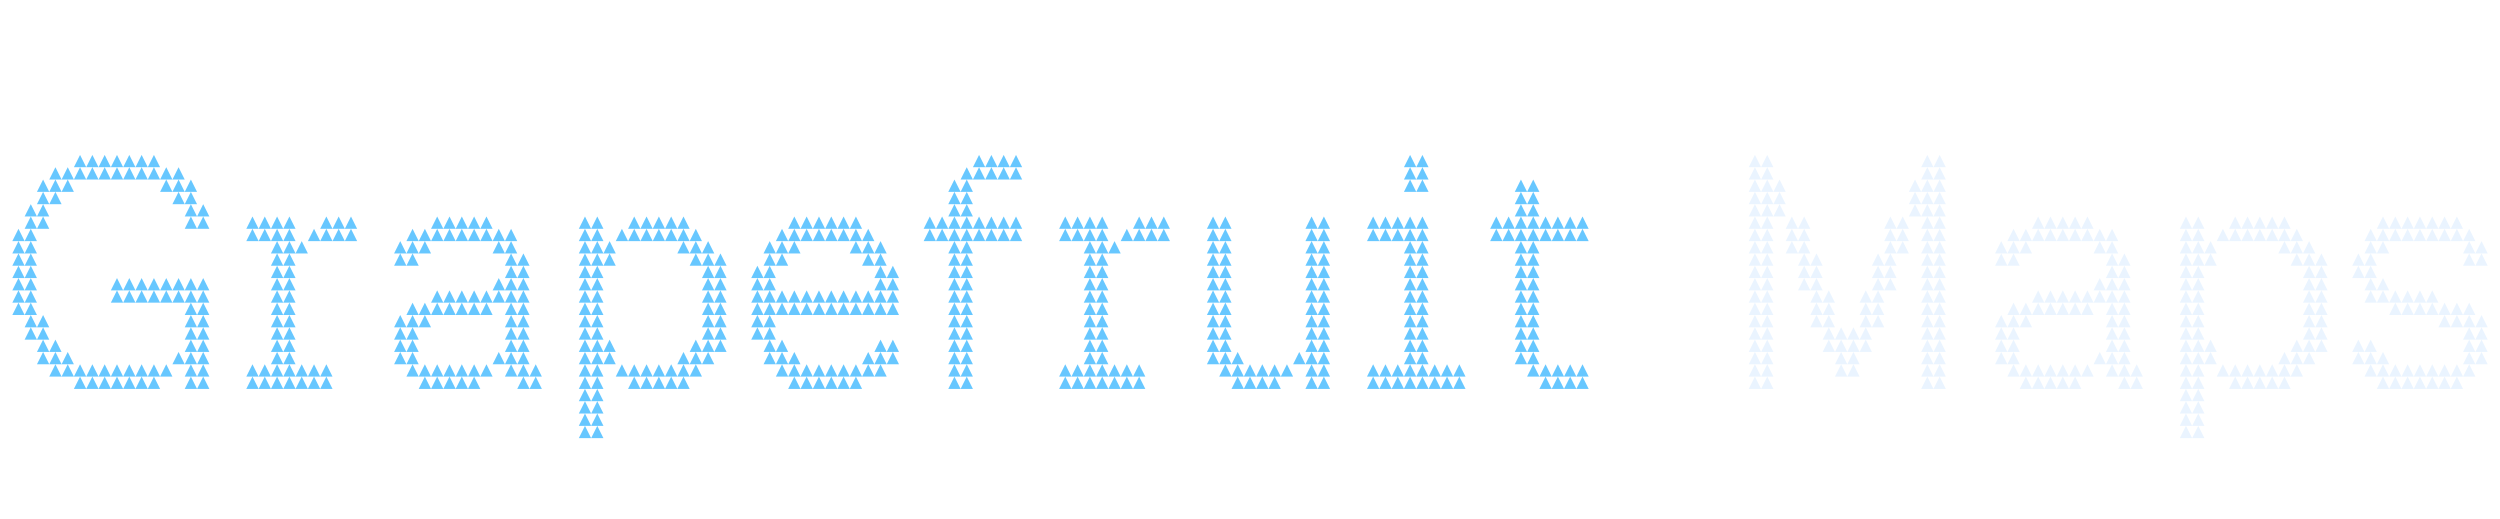
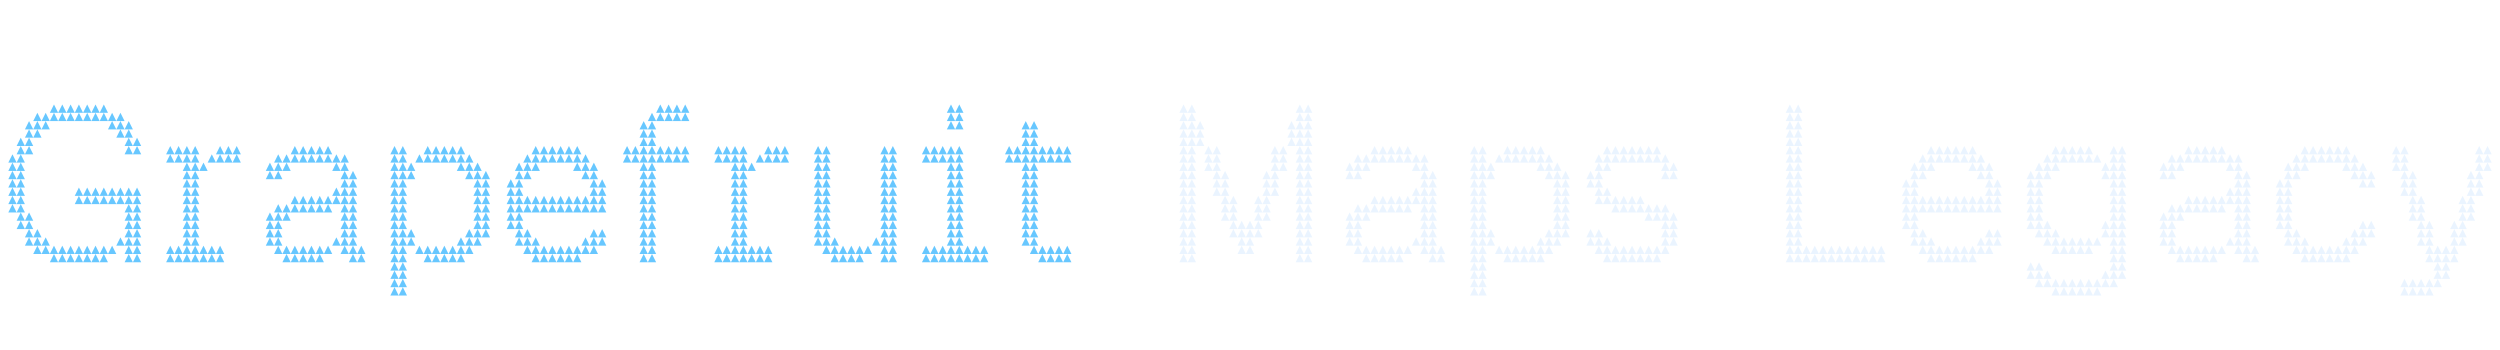
- <svg xmlns="http://www.w3.org/2000/svg" width="308.560" height="64" viewBox="0 0 308.560 64">
+ <svg xmlns="http://www.w3.org/2000/svg" width="457.520" height="64" viewBox="0 0 457.520 64">
  <path fill="#67C7FF" transform="translate(0.000 48) scale(0.04 -0.04)" d="M475 722 494 684H456ZM285 722 304 684H266ZM361 722 380 684H342ZM247 722 266 684H228ZM399 722 418 684H380ZM323 722 342 684H304ZM437 722 456 684H418ZM171 684 190 646H152ZM437 684 456 646H418ZM551 684 570 646H532ZM323 684 342 646H304ZM209 684 228 646H190ZM475 684 494 646H456ZM285 684 304 646H266ZM399 684 418 646H380ZM361 684 380 646H342ZM513 684 532 646H494ZM247 684 266 646H228ZM171 646 190 608H152ZM589 646 608 608H570ZM209 646 228 608H190ZM513 646 532 608H494ZM551 646 570 608H532ZM133 646 152 608H114ZM589 608 608 570H570ZM171 608 190 570H152ZM551 608 570 570H532ZM133 608 152 570H114ZM95 570 114 532H76ZM589 570 608 532H570ZM133 570 152 532H114ZM627 570 646 532H608ZM133 532 152 494H114ZM589 532 608 494H570ZM95 532 114 494H76ZM627 532 646 494H608ZM95 494 114 456H76ZM57 494 76 456H38ZM57 456 76 418H38ZM95 456 114 418H76ZM57 418 76 380H38ZM95 418 114 380H76ZM57 380 76 342H38ZM95 380 114 342H76ZM589 342 608 304H570ZM627 342 646 304H608ZM551 342 570 304H532ZM513 342 532 304H494ZM475 342 494 304H456ZM437 342 456 304H418ZM95 342 114 304H76ZM399 342 418 304H380ZM361 342 380 304H342ZM57 342 76 304H38ZM551 304 570 266H532ZM57 304 76 266H38ZM513 304 532 266H494ZM475 304 494 266H456ZM437 304 456 266H418ZM589 304 608 266H570ZM627 304 646 266H608ZM95 304 114 266H76ZM361 304 380 266H342ZM399 304 418 266H380ZM589 266 608 228H570ZM57 266 76 228H38ZM95 266 114 228H76ZM627 266 646 228H608ZM95 228 114 190H76ZM133 228 152 190H114ZM589 228 608 190H570ZM627 228 646 190H608ZM95 190 114 152H76ZM133 190 152 152H114ZM627 190 646 152H608ZM589 190 608 152H570ZM589 152 608 114H570ZM133 152 152 114H114ZM171 152 190 114H152ZM627 152 646 114H608ZM589 114 608 76H570ZM551 114 570 76H532ZM627 114 646 76H608ZM171 114 190 76H152ZM209 114 228 76H190ZM133 114 152 76H114ZM627 76 646 38H608ZM171 76 190 38H152ZM209 76 228 38H190ZM247 76 266 38H228ZM513 76 532 38H494ZM589 76 608 38H570ZM285 76 304 38H266ZM437 76 456 38H418ZM475 76 494 38H456ZM323 76 342 38H304ZM361 76 380 38H342ZM399 76 418 38H380ZM399 38 418 0H380ZM627 38 646 0H608ZM589 38 608 0H570ZM437 38 456 0H418ZM323 38 342 0H304ZM361 38 380 0H342ZM285 38 304 0H266ZM247 38 266 0H228ZM475 38 494 0H456Z" />
  <path fill="#67C7FF" transform="translate(27.360 48) scale(0.04 -0.04)" d="M133 532 152 494H114ZM399 532 418 494H380ZM95 532 114 494H76ZM323 532 342 494H304ZM209 532 228 494H190ZM171 532 190 494H152ZM361 532 380 494H342ZM171 494 190 456H152ZM323 494 342 456H304ZM95 494 114 456H76ZM285 494 304 456H266ZM133 494 152 456H114ZM209 494 228 456H190ZM399 494 418 456H380ZM361 494 380 456H342ZM209 456 228 418H190ZM171 456 190 418H152ZM247 456 266 418H228ZM171 418 190 380H152ZM209 418 228 380H190ZM171 380 190 342H152ZM209 380 228 342H190ZM171 342 190 304H152ZM209 342 228 304H190ZM171 304 190 266H152ZM209 304 228 266H190ZM171 266 190 228H152ZM209 266 228 228H190ZM209 228 228 190H190ZM171 228 190 190H152ZM171 190 190 152H152ZM209 190 228 152H190ZM209 152 228 114H190ZM171 152 190 114H152ZM209 114 228 76H190ZM171 114 190 76H152ZM285 76 304 38H266ZM247 76 266 38H228ZM95 76 114 38H76ZM133 76 152 38H114ZM171 76 190 38H152ZM209 76 228 38H190ZM323 76 342 38H304ZM285 38 304 0H266ZM247 38 266 0H228ZM95 38 114 0H76ZM133 38 152 0H114ZM209 38 228 0H190ZM171 38 190 0H152ZM323 38 342 0H304Z" />
  <path fill="#67C7FF" transform="translate(45.600 48) scale(0.04 -0.04)" d="M247 532 266 494H228ZM361 532 380 494H342ZM209 532 228 494H190ZM323 532 342 494H304ZM285 532 304 494H266ZM285 494 304 456H266ZM133 494 152 456H114ZM247 494 266 456H228ZM361 494 380 456H342ZM171 494 190 456H152ZM209 494 228 456H190ZM437 494 456 456H418ZM399 494 418 456H380ZM323 494 342 456H304ZM95 456 114 418H76ZM171 456 190 418H152ZM133 456 152 418H114ZM437 456 456 418H418ZM399 456 418 418H380ZM133 418 152 380H114ZM95 418 114 380H76ZM475 418 494 380H456ZM437 418 456 380H418ZM437 380 456 342H418ZM475 380 494 342H456ZM399 342 418 304H380ZM475 342 494 304H456ZM437 342 456 304H418ZM209 304 228 266H190ZM437 304 456 266H418ZM475 304 494 266H456ZM399 304 418 266H380ZM361 304 380 266H342ZM323 304 342 266H304ZM285 304 304 266H266ZM247 304 266 266H228ZM475 266 494 228H456ZM171 266 190 228H152ZM209 266 228 228H190ZM437 266 456 228H418ZM133 266 152 228H114ZM323 266 342 228H304ZM285 266 304 228H266ZM361 266 380 228H342ZM247 266 266 228H228ZM171 228 190 190H152ZM95 228 114 190H76ZM133 228 152 190H114ZM437 228 456 190H418ZM475 228 494 190H456ZM95 190 114 152H76ZM475 190 494 152H456ZM437 190 456 152H418ZM133 190 152 152H114ZM437 152 456 114H418ZM475 152 494 114H456ZM133 152 152 114H114ZM95 152 114 114H76ZM437 114 456 76H418ZM475 114 494 76H456ZM95 114 114 76H76ZM133 114 152 76H114ZM399 114 418 76H380ZM475 76 494 38H456ZM513 76 532 38H494ZM323 76 342 38H304ZM437 76 456 38H418ZM361 76 380 38H342ZM133 76 152 38H114ZM171 76 190 38H152ZM285 76 304 38H266ZM209 76 228 38H190ZM247 76 266 38H228ZM513 38 532 0H494ZM475 38 494 0H456ZM323 38 342 0H304ZM171 38 190 0H152ZM209 38 228 0H190ZM247 38 266 0H228ZM285 38 304 0H266Z" />
  <path fill="#67C7FF" transform="translate(68.400 48) scale(0.04 -0.04)" d="M133 532 152 494H114ZM247 532 266 494H228ZM285 532 304 494H266ZM323 532 342 494H304ZM361 532 380 494H342ZM399 532 418 494H380ZM95 532 114 494H76ZM247 494 266 456H228ZM323 494 342 456H304ZM209 494 228 456H190ZM361 494 380 456H342ZM437 494 456 456H418ZM399 494 418 456H380ZM285 494 304 456H266ZM95 494 114 456H76ZM133 494 152 456H114ZM95 456 114 418H76ZM171 456 190 418H152ZM399 456 418 418H380ZM437 456 456 418H418ZM475 456 494 418H456ZM133 456 152 418H114ZM513 418 532 380H494ZM95 418 114 380H76ZM133 418 152 380H114ZM171 418 190 380H152ZM437 418 456 380H418ZM475 418 494 380H456ZM133 380 152 342H114ZM475 380 494 342H456ZM513 380 532 342H494ZM95 380 114 342H76ZM133 342 152 304H114ZM95 342 114 304H76ZM513 342 532 304H494ZM475 342 494 304H456ZM133 304 152 266H114ZM95 304 114 266H76ZM513 304 532 266H494ZM475 304 494 266H456ZM475 266 494 228H456ZM133 266 152 228H114ZM95 266 114 228H76ZM513 266 532 228H494ZM513 228 532 190H494ZM475 228 494 190H456ZM95 228 114 190H76ZM133 228 152 190H114ZM475 190 494 152H456ZM513 190 532 152H494ZM95 190 114 152H76ZM133 190 152 152H114ZM475 152 494 114H456ZM513 152 532 114H494ZM171 152 190 114H152ZM133 152 152 114H114ZM437 152 456 114H418ZM95 152 114 114H76ZM171 114 190 76H152ZM95 114 114 76H76ZM399 114 418 76H380ZM133 114 152 76H114ZM437 114 456 76H418ZM475 114 494 76H456ZM437 76 456 38H418ZM133 76 152 38H114ZM95 76 114 38H76ZM399 76 418 38H380ZM361 76 380 38H342ZM323 76 342 38H304ZM285 76 304 38H266ZM247 76 266 38H228ZM209 76 228 38H190ZM95 38 114 0H76ZM133 38 152 0H114ZM361 38 380 0H342ZM399 38 418 0H380ZM323 38 342 0H304ZM285 38 304 0H266ZM247 38 266 0H228ZM133 0 152 -38H114ZM95 0 114 -38H76ZM95 -38 114 -76H76ZM133 -38 152 -76H114ZM133 -76 152 -114H114ZM95 -76 114 -114H76ZM95 -114 114 -152H76ZM133 -114 152 -152H114Z" />
  <path fill="#67C7FF" transform="translate(91.200 48) scale(0.04 -0.04)" d="M323 532 342 494H304ZM361 532 380 494H342ZM285 532 304 494H266ZM247 532 266 494H228ZM209 532 228 494H190ZM171 532 190 494H152ZM323 494 342 456H304ZM133 494 152 456H114ZM171 494 190 456H152ZM361 494 380 456H342ZM399 494 418 456H380ZM285 494 304 456H266ZM209 494 228 456H190ZM247 494 266 456H228ZM171 456 190 418H152ZM133 456 152 418H114ZM95 456 114 418H76ZM399 456 418 418H380ZM361 456 380 418H342ZM437 456 456 418H418ZM437 418 456 380H418ZM95 418 114 380H76ZM133 418 152 380H114ZM399 418 418 380H380ZM437 380 456 342H418ZM95 380 114 342H76ZM57 380 76 342H38ZM475 380 494 342H456ZM57 342 76 304H38ZM95 342 114 304H76ZM437 342 456 304H418ZM475 342 494 304H456ZM57 304 76 266H38ZM399 304 418 266H380ZM361 304 380 266H342ZM323 304 342 266H304ZM285 304 304 266H266ZM247 304 266 266H228ZM209 304 228 266H190ZM95 304 114 266H76ZM171 304 190 266H152ZM133 304 152 266H114ZM475 304 494 266H456ZM437 304 456 266H418ZM171 266 190 228H152ZM247 266 266 228H228ZM209 266 228 228H190ZM285 266 304 228H266ZM323 266 342 228H304ZM437 266 456 228H418ZM475 266 494 228H456ZM361 266 380 228H342ZM399 266 418 228H380ZM95 266 114 228H76ZM57 266 76 228H38ZM133 266 152 228H114ZM95 228 114 190H76ZM57 228 76 190H38ZM95 190 114 152H76ZM57 190 76 152H38ZM133 152 152 114H114ZM95 152 114 114H76ZM475 152 494 114H456ZM437 152 456 114H418ZM171 114 190 76H152ZM95 114 114 76H76ZM133 114 152 76H114ZM399 114 418 76H380ZM475 114 494 76H456ZM437 114 456 76H418ZM285 76 304 38H266ZM247 76 266 38H228ZM209 76 228 38H190ZM133 76 152 38H114ZM399 76 418 38H380ZM323 76 342 38H304ZM437 76 456 38H418ZM361 76 380 38H342ZM171 76 190 38H152ZM285 38 304 0H266ZM247 38 266 0H228ZM209 38 228 0H190ZM323 38 342 0H304ZM361 38 380 0H342ZM171 38 190 0H152Z" />
  <path fill="#67C7FF" transform="translate(112.480 48) scale(0.04 -0.04)" d="M323 722 342 684H304ZM285 722 304 684H266ZM247 722 266 684H228ZM209 722 228 684H190ZM209 684 228 646H190ZM247 684 266 646H228ZM285 684 304 646H266ZM323 684 342 646H304ZM171 684 190 646H152ZM171 646 190 608H152ZM133 646 152 608H114ZM171 608 190 570H152ZM133 608 152 570H114ZM171 570 190 532H152ZM133 570 152 532H114ZM133 532 152 494H114ZM323 532 342 494H304ZM57 532 76 494H38ZM285 532 304 494H266ZM247 532 266 494H228ZM209 532 228 494H190ZM95 532 114 494H76ZM171 532 190 494H152ZM323 494 342 456H304ZM95 494 114 456H76ZM57 494 76 456H38ZM285 494 304 456H266ZM247 494 266 456H228ZM171 494 190 456H152ZM133 494 152 456H114ZM209 494 228 456H190ZM133 456 152 418H114ZM171 456 190 418H152ZM133 418 152 380H114ZM171 418 190 380H152ZM133 380 152 342H114ZM171 380 190 342H152ZM133 342 152 304H114ZM171 342 190 304H152ZM133 304 152 266H114ZM171 304 190 266H152ZM171 266 190 228H152ZM133 266 152 228H114ZM171 228 190 190H152ZM133 228 152 190H114ZM171 190 190 152H152ZM133 190 152 152H114ZM171 152 190 114H152ZM133 152 152 114H114ZM171 114 190 76H152ZM133 114 152 76H114ZM133 76 152 38H114ZM171 76 190 38H152ZM171 38 190 0H152ZM133 38 152 0H114Z" />
  <path fill="#67C7FF" transform="translate(127.680 48) scale(0.04 -0.04)" d="M133 532 152 494H114ZM399 532 418 494H380ZM95 532 114 494H76ZM323 532 342 494H304ZM209 532 228 494H190ZM171 532 190 494H152ZM361 532 380 494H342ZM171 494 190 456H152ZM323 494 342 456H304ZM95 494 114 456H76ZM285 494 304 456H266ZM133 494 152 456H114ZM209 494 228 456H190ZM399 494 418 456H380ZM361 494 380 456H342ZM209 456 228 418H190ZM171 456 190 418H152ZM247 456 266 418H228ZM171 418 190 380H152ZM209 418 228 380H190ZM171 380 190 342H152ZM209 380 228 342H190ZM171 342 190 304H152ZM209 342 228 304H190ZM171 304 190 266H152ZM209 304 228 266H190ZM171 266 190 228H152ZM209 266 228 228H190ZM209 228 228 190H190ZM171 228 190 190H152ZM171 190 190 152H152ZM209 190 228 152H190ZM209 152 228 114H190ZM171 152 190 114H152ZM209 114 228 76H190ZM171 114 190 76H152ZM285 76 304 38H266ZM247 76 266 38H228ZM95 76 114 38H76ZM133 76 152 38H114ZM171 76 190 38H152ZM209 76 228 38H190ZM323 76 342 38H304ZM285 38 304 0H266ZM247 38 266 0H228ZM95 38 114 0H76ZM133 38 152 0H114ZM209 38 228 0H190ZM171 38 190 0H152ZM323 38 342 0H304Z" />
  <path fill="#67C7FF" transform="translate(145.920 48) scale(0.04 -0.04)" d="M133 532 152 494H114ZM95 532 114 494H76ZM399 532 418 494H380ZM437 532 456 494H418ZM133 494 152 456H114ZM437 494 456 456H418ZM95 494 114 456H76ZM399 494 418 456H380ZM133 456 152 418H114ZM437 456 456 418H418ZM95 456 114 418H76ZM399 456 418 418H380ZM133 418 152 380H114ZM437 418 456 380H418ZM95 418 114 380H76ZM399 418 418 380H380ZM399 380 418 342H380ZM95 380 114 342H76ZM133 380 152 342H114ZM437 380 456 342H418ZM399 342 418 304H380ZM133 342 152 304H114ZM95 342 114 304H76ZM437 342 456 304H418ZM399 304 418 266H380ZM133 304 152 266H114ZM95 304 114 266H76ZM437 304 456 266H418ZM399 266 418 228H380ZM133 266 152 228H114ZM95 266 114 228H76ZM437 266 456 228H418ZM437 228 456 190H418ZM95 228 114 190H76ZM133 228 152 190H114ZM399 228 418 190H380ZM437 190 456 152H418ZM95 190 114 152H76ZM133 190 152 152H114ZM399 190 418 152H380ZM95 152 114 114H76ZM399 152 418 114H380ZM133 152 152 114H114ZM437 152 456 114H418ZM95 114 114 76H76ZM133 114 152 76H114ZM171 114 190 76H152ZM399 114 418 76H380ZM361 114 380 76H342ZM437 114 456 76H418ZM171 76 190 38H152ZM209 76 228 38H190ZM247 76 266 38H228ZM285 76 304 38H266ZM323 76 342 38H304ZM133 76 152 38H114ZM399 76 418 38H380ZM437 76 456 38H418ZM285 38 304 0H266ZM171 38 190 0H152ZM247 38 266 0H228ZM399 38 418 0H380ZM437 38 456 0H418ZM209 38 228 0H190Z" />
  <path fill="#67C7FF" transform="translate(167.200 48) scale(0.04 -0.04)" d="M133 532 152 494H114ZM171 532 190 494H152ZM57 532 76 494H38ZM209 532 228 494H190ZM95 532 114 494H76ZM171 494 190 456H152ZM209 494 228 456H190ZM95 494 114 456H76ZM57 494 76 456H38ZM133 494 152 456H114ZM209 456 228 418H190ZM171 456 190 418H152ZM209 418 228 380H190ZM171 418 190 380H152ZM209 380 228 342H190ZM171 380 190 342H152ZM209 342 228 304H190ZM171 342 190 304H152ZM171 304 190 266H152ZM209 304 228 266H190ZM209 266 228 228H190ZM171 266 190 228H152ZM209 228 228 190H190ZM171 228 190 190H152ZM171 190 190 152H152ZM209 190 228 152H190ZM171 152 190 114H152ZM209 152 228 114H190ZM171 114 190 76H152ZM209 114 228 76H190ZM57 76 76 38H38ZM285 76 304 38H266ZM247 76 266 38H228ZM171 76 190 38H152ZM209 76 228 38H190ZM133 76 152 38H114ZM95 76 114 38H76ZM323 76 342 38H304ZM247 38 266 0H228ZM285 38 304 0H266ZM209 38 228 0H190ZM171 38 190 0H152ZM133 38 152 0H114ZM95 38 114 0H76ZM57 38 76 0H38ZM323 38 342 0H304ZM209 722 228 684H190ZM171 722 190 684H152ZM171 684 190 646H152ZM209 684 228 646H190ZM171 646 190 608H152ZM209 646 228 608H190Z" />
  <path fill="#67C7FF" transform="translate(182.400 48) scale(0.04 -0.04)" d="M171 646 190 608H152ZM133 646 152 608H114ZM171 608 190 570H152ZM133 608 152 570H114ZM133 570 152 532H114ZM171 570 190 532H152ZM95 532 114 494H76ZM133 532 152 494H114ZM171 532 190 494H152ZM57 532 76 494H38ZM209 532 228 494H190ZM247 532 266 494H228ZM285 532 304 494H266ZM323 532 342 494H304ZM95 494 114 456H76ZM323 494 342 456H304ZM285 494 304 456H266ZM247 494 266 456H228ZM209 494 228 456H190ZM133 494 152 456H114ZM171 494 190 456H152ZM57 494 76 456H38ZM133 456 152 418H114ZM171 456 190 418H152ZM133 418 152 380H114ZM171 418 190 380H152ZM171 380 190 342H152ZM133 380 152 342H114ZM133 342 152 304H114ZM171 342 190 304H152ZM133 304 152 266H114ZM171 304 190 266H152ZM133 266 152 228H114ZM171 266 190 228H152ZM133 228 152 190H114ZM171 228 190 190H152ZM171 190 190 152H152ZM133 190 152 152H114ZM133 152 152 114H114ZM171 152 190 114H152ZM171 114 190 76H152ZM133 114 152 76H114ZM285 76 304 38H266ZM247 76 266 38H228ZM209 76 228 38H190ZM171 76 190 38H152ZM323 76 342 38H304ZM285 38 304 0H266ZM247 38 266 0H228ZM209 38 228 0H190ZM323 38 342 0H304Z" />
  <path fill="#EAF4FF" transform="translate(212.800 48) scale(0.04 -0.04)" d="M627 722 646 684H608ZM665 722 684 684H646ZM133 722 152 684H114ZM95 722 114 684H76ZM627 684 646 646H608ZM665 684 684 646H646ZM133 684 152 646H114ZM95 684 114 646H76ZM171 646 190 608H152ZM627 646 646 608H608ZM589 646 608 608H570ZM665 646 684 608H646ZM133 646 152 608H114ZM95 646 114 608H76ZM627 608 646 570H608ZM95 608 114 570H76ZM133 608 152 570H114ZM589 608 608 570H570ZM665 608 684 570H646ZM171 608 190 570H152ZM627 570 646 532H608ZM589 570 608 532H570ZM665 570 684 532H646ZM95 570 114 532H76ZM133 570 152 532H114ZM171 570 190 532H152ZM133 532 152 494H114ZM209 532 228 494H190ZM95 532 114 494H76ZM665 532 684 494H646ZM513 532 532 494H494ZM247 532 266 494H228ZM551 532 570 494H532ZM627 532 646 494H608ZM209 494 228 456H190ZM133 494 152 456H114ZM665 494 684 456H646ZM247 494 266 456H228ZM627 494 646 456H608ZM551 494 570 456H532ZM513 494 532 456H494ZM95 494 114 456H76ZM209 456 228 418H190ZM551 456 570 418H532ZM95 456 114 418H76ZM133 456 152 418H114ZM665 456 684 418H646ZM247 456 266 418H228ZM627 456 646 418H608ZM513 456 532 418H494ZM513 418 532 380H494ZM627 418 646 380H608ZM475 418 494 380H456ZM133 418 152 380H114ZM95 418 114 380H76ZM665 418 684 380H646ZM285 418 304 380H266ZM247 418 266 380H228ZM285 380 304 342H266ZM627 380 646 342H608ZM133 380 152 342H114ZM95 380 114 342H76ZM665 380 684 342H646ZM475 380 494 342H456ZM247 380 266 342H228ZM513 380 532 342H494ZM627 342 646 304H608ZM95 342 114 304H76ZM133 342 152 304H114ZM475 342 494 304H456ZM247 342 266 304H228ZM665 342 684 304H646ZM513 342 532 304H494ZM285 342 304 304H266ZM437 304 456 266H418ZM627 304 646 266H608ZM285 304 304 266H266ZM323 304 342 266H304ZM95 304 114 266H76ZM133 304 152 266H114ZM665 304 684 266H646ZM475 304 494 266H456ZM285 266 304 228H266ZM323 266 342 228H304ZM133 266 152 228H114ZM95 266 114 228H76ZM665 266 684 228H646ZM627 266 646 228H608ZM475 266 494 228H456ZM437 266 456 228H418ZM627 228 646 190H608ZM323 228 342 190H304ZM285 228 304 190H266ZM95 228 114 190H76ZM133 228 152 190H114ZM665 228 684 190H646ZM437 228 456 190H418ZM475 228 494 190H456ZM665 190 684 152H646ZM437 190 456 152H418ZM323 190 342 152H304ZM361 190 380 152H342ZM399 190 418 152H380ZM627 190 646 152H608ZM133 190 152 152H114ZM95 190 114 152H76ZM437 152 456 114H418ZM323 152 342 114H304ZM361 152 380 114H342ZM627 152 646 114H608ZM399 152 418 114H380ZM133 152 152 114H114ZM95 152 114 114H76ZM665 152 684 114H646ZM665 114 684 76H646ZM627 114 646 76H608ZM361 114 380 76H342ZM95 114 114 76H76ZM399 114 418 76H380ZM133 114 152 76H114ZM361 76 380 38H342ZM665 76 684 38H646ZM627 76 646 38H608ZM133 76 152 38H114ZM95 76 114 38H76ZM399 76 418 38H380ZM627 38 646 0H608ZM665 38 684 0H646ZM133 38 152 0H114ZM95 38 114 0H76Z" />
  <path fill="#EAF4FF" transform="translate(243.200 48) scale(0.04 -0.04)" d="M247 532 266 494H228ZM361 532 380 494H342ZM209 532 228 494H190ZM323 532 342 494H304ZM285 532 304 494H266ZM285 494 304 456H266ZM133 494 152 456H114ZM247 494 266 456H228ZM361 494 380 456H342ZM171 494 190 456H152ZM209 494 228 456H190ZM437 494 456 456H418ZM399 494 418 456H380ZM323 494 342 456H304ZM95 456 114 418H76ZM171 456 190 418H152ZM133 456 152 418H114ZM437 456 456 418H418ZM399 456 418 418H380ZM133 418 152 380H114ZM95 418 114 380H76ZM475 418 494 380H456ZM437 418 456 380H418ZM437 380 456 342H418ZM475 380 494 342H456ZM399 342 418 304H380ZM475 342 494 304H456ZM437 342 456 304H418ZM209 304 228 266H190ZM437 304 456 266H418ZM475 304 494 266H456ZM399 304 418 266H380ZM361 304 380 266H342ZM323 304 342 266H304ZM285 304 304 266H266ZM247 304 266 266H228ZM475 266 494 228H456ZM171 266 190 228H152ZM209 266 228 228H190ZM437 266 456 228H418ZM133 266 152 228H114ZM323 266 342 228H304ZM285 266 304 228H266ZM361 266 380 228H342ZM247 266 266 228H228ZM171 228 190 190H152ZM95 228 114 190H76ZM133 228 152 190H114ZM437 228 456 190H418ZM475 228 494 190H456ZM95 190 114 152H76ZM475 190 494 152H456ZM437 190 456 152H418ZM133 190 152 152H114ZM437 152 456 114H418ZM475 152 494 114H456ZM133 152 152 114H114ZM95 152 114 114H76ZM437 114 456 76H418ZM475 114 494 76H456ZM95 114 114 76H76ZM133 114 152 76H114ZM399 114 418 76H380ZM475 76 494 38H456ZM513 76 532 38H494ZM323 76 342 38H304ZM437 76 456 38H418ZM361 76 380 38H342ZM133 76 152 38H114ZM171 76 190 38H152ZM285 76 304 38H266ZM209 76 228 38H190ZM247 76 266 38H228ZM513 38 532 0H494ZM475 38 494 0H456ZM323 38 342 0H304ZM171 38 190 0H152ZM209 38 228 0H190ZM247 38 266 0H228ZM285 38 304 0H266Z" />
  <path fill="#EAF4FF" transform="translate(266.000 48) scale(0.04 -0.04)" d="M133 532 152 494H114ZM247 532 266 494H228ZM285 532 304 494H266ZM323 532 342 494H304ZM361 532 380 494H342ZM399 532 418 494H380ZM95 532 114 494H76ZM247 494 266 456H228ZM323 494 342 456H304ZM209 494 228 456H190ZM361 494 380 456H342ZM437 494 456 456H418ZM399 494 418 456H380ZM285 494 304 456H266ZM95 494 114 456H76ZM133 494 152 456H114ZM95 456 114 418H76ZM171 456 190 418H152ZM399 456 418 418H380ZM437 456 456 418H418ZM475 456 494 418H456ZM133 456 152 418H114ZM513 418 532 380H494ZM95 418 114 380H76ZM133 418 152 380H114ZM171 418 190 380H152ZM437 418 456 380H418ZM475 418 494 380H456ZM133 380 152 342H114ZM475 380 494 342H456ZM513 380 532 342H494ZM95 380 114 342H76ZM133 342 152 304H114ZM95 342 114 304H76ZM513 342 532 304H494ZM475 342 494 304H456ZM133 304 152 266H114ZM95 304 114 266H76ZM513 304 532 266H494ZM475 304 494 266H456ZM475 266 494 228H456ZM133 266 152 228H114ZM95 266 114 228H76ZM513 266 532 228H494ZM513 228 532 190H494ZM475 228 494 190H456ZM95 228 114 190H76ZM133 228 152 190H114ZM475 190 494 152H456ZM513 190 532 152H494ZM95 190 114 152H76ZM133 190 152 152H114ZM475 152 494 114H456ZM513 152 532 114H494ZM171 152 190 114H152ZM133 152 152 114H114ZM437 152 456 114H418ZM95 152 114 114H76ZM171 114 190 76H152ZM95 114 114 76H76ZM399 114 418 76H380ZM133 114 152 76H114ZM437 114 456 76H418ZM475 114 494 76H456ZM437 76 456 38H418ZM133 76 152 38H114ZM95 76 114 38H76ZM399 76 418 38H380ZM361 76 380 38H342ZM323 76 342 38H304ZM285 76 304 38H266ZM247 76 266 38H228ZM209 76 228 38H190ZM95 38 114 0H76ZM133 38 152 0H114ZM361 38 380 0H342ZM399 38 418 0H380ZM323 38 342 0H304ZM285 38 304 0H266ZM247 38 266 0H228ZM133 0 152 -38H114ZM95 0 114 -38H76ZM95 -38 114 -76H76ZM133 -38 152 -76H114ZM133 -76 152 -114H114ZM95 -76 114 -114H76ZM95 -114 114 -152H76ZM133 -114 152 -152H114Z" />
  <path fill="#EAF4FF" transform="translate(288.800 48) scale(0.04 -0.04)" d="M171 532 190 494H152ZM133 532 152 494H114ZM361 532 380 494H342ZM323 532 342 494H304ZM285 532 304 494H266ZM247 532 266 494H228ZM209 532 228 494H190ZM95 494 114 456H76ZM133 494 152 456H114ZM171 494 190 456H152ZM209 494 228 456H190ZM247 494 266 456H228ZM285 494 304 456H266ZM323 494 342 456H304ZM361 494 380 456H342ZM399 494 418 456H380ZM437 456 456 418H418ZM399 456 418 418H380ZM133 456 152 418H114ZM95 456 114 418H76ZM437 418 456 380H418ZM399 418 418 380H380ZM95 418 114 380H76ZM57 418 76 380H38ZM95 380 114 342H76ZM57 380 76 342H38ZM95 342 114 304H76ZM133 342 152 304H114ZM209 304 228 266H190ZM285 304 304 266H266ZM247 304 266 266H228ZM171 304 190 266H152ZM95 304 114 266H76ZM133 304 152 266H114ZM399 266 418 228H380ZM323 266 342 228H304ZM285 266 304 228H266ZM247 266 266 228H228ZM361 266 380 228H342ZM209 266 228 228H190ZM171 266 190 228H152ZM437 228 456 190H418ZM399 228 418 190H380ZM323 228 342 190H304ZM361 228 380 190H342ZM399 190 418 152H380ZM437 190 456 152H418ZM95 152 114 114H76ZM399 152 418 114H380ZM437 152 456 114H418ZM57 152 76 114H38ZM133 114 152 76H114ZM399 114 418 76H380ZM95 114 114 76H76ZM437 114 456 76H418ZM57 114 76 76H38ZM133 76 152 38H114ZM171 76 190 38H152ZM209 76 228 38H190ZM247 76 266 38H228ZM285 76 304 38H266ZM323 76 342 38H304ZM361 76 380 38H342ZM399 76 418 38H380ZM95 76 114 38H76ZM171 38 190 0H152ZM361 38 380 0H342ZM323 38 342 0H304ZM285 38 304 0H266ZM247 38 266 0H228ZM209 38 228 0H190ZM133 38 152 0H114Z" />
+   <path fill="#EAF4FF" transform="translate(323.760 48) scale(0.04 -0.04)" d="M133 722 152 684H114ZM95 722 114 684H76ZM133 684 152 646H114ZM95 684 114 646H76ZM95 646 114 608H76ZM133 646 152 608H114ZM95 608 114 570H76ZM133 608 152 570H114ZM95 570 114 532H76ZM133 570 152 532H114ZM95 532 114 494H76ZM133 532 152 494H114ZM95 494 114 456H76ZM133 494 152 456H114ZM95 456 114 418H76ZM133 456 152 418H114ZM95 418 114 380H76ZM133 418 152 380H114ZM95 380 114 342H76ZM133 380 152 342H114ZM95 342 114 304H76ZM133 342 152 304H114ZM95 304 114 266H76ZM133 304 152 266H114ZM133 266 152 228H114ZM95 266 114 228H76ZM95 228 114 190H76ZM133 228 152 190H114ZM133 190 152 152H114ZM95 190 114 152H76ZM95 152 114 114H76ZM133 152 152 114H114ZM133 114 152 76H114ZM95 114 114 76H76ZM171 76 190 38H152ZM133 76 152 38H114ZM95 76 114 38H76ZM209 76 228 38H190ZM247 76 266 38H228ZM285 76 304 38H266ZM323 76 342 38H304ZM361 76 380 38H342ZM399 76 418 38H380ZM437 76 456 38H418ZM475 76 494 38H456ZM513 76 532 38H494ZM133 38 152 0H114ZM95 38 114 0H76ZM171 38 190 0H152ZM209 38 228 0H190ZM247 38 266 0H228ZM285 38 304 0H266ZM323 38 342 0H304ZM361 38 380 0H342ZM399 38 418 0H380ZM437 38 456 0H418ZM475 38 494 0H456ZM513 38 532 0H494Z" />
+   <path fill="#EAF4FF" transform="translate(346.560 48) scale(0.04 -0.04)" d="M323 532 342 494H304ZM361 532 380 494H342ZM285 532 304 494H266ZM247 532 266 494H228ZM209 532 228 494H190ZM171 532 190 494H152ZM323 494 342 456H304ZM133 494 152 456H114ZM171 494 190 456H152ZM361 494 380 456H342ZM399 494 418 456H380ZM285 494 304 456H266ZM209 494 228 456H190ZM247 494 266 456H228ZM171 456 190 418H152ZM133 456 152 418H114ZM95 456 114 418H76ZM399 456 418 418H380ZM361 456 380 418H342ZM437 456 456 418H418ZM437 418 456 380H418ZM95 418 114 380H76ZM133 418 152 380H114ZM399 418 418 380H380ZM437 380 456 342H418ZM95 380 114 342H76ZM57 380 76 342H38ZM475 380 494 342H456ZM57 342 76 304H38ZM95 342 114 304H76ZM437 342 456 304H418ZM475 342 494 304H456ZM57 304 76 266H38ZM399 304 418 266H380ZM361 304 380 266H342ZM323 304 342 266H304ZM285 304 304 266H266ZM247 304 266 266H228ZM209 304 228 266H190ZM95 304 114 266H76ZM171 304 190 266H152ZM133 304 152 266H114ZM475 304 494 266H456ZM437 304 456 266H418ZM171 266 190 228H152ZM247 266 266 228H228ZM209 266 228 228H190ZM285 266 304 228H266ZM323 266 342 228H304ZM437 266 456 228H418ZM475 266 494 228H456ZM361 266 380 228H342ZM399 266 418 228H380ZM95 266 114 228H76ZM57 266 76 228H38ZM133 266 152 228H114ZM95 228 114 190H76ZM57 228 76 190H38ZM95 190 114 152H76ZM57 190 76 152H38ZM133 152 152 114H114ZM95 152 114 114H76ZM475 152 494 114H456ZM437 152 456 114H418ZM171 114 190 76H152ZM95 114 114 76H76ZM133 114 152 76H114ZM399 114 418 76H380ZM475 114 494 76H456ZM437 114 456 76H418ZM285 76 304 38H266ZM247 76 266 38H228ZM209 76 228 38H190ZM133 76 152 38H114ZM399 76 418 38H380ZM323 76 342 38H304ZM437 76 456 38H418ZM361 76 380 38H342ZM171 76 190 38H152ZM285 38 304 0H266ZM247 38 266 0H228ZM209 38 228 0H190ZM323 38 342 0H304ZM361 38 380 0H342ZM171 38 190 0H152Z" />
+   <path fill="#EAF4FF" transform="translate(367.840 48) scale(0.04 -0.04)" d="M513 532 532 494H494ZM475 532 494 494H456ZM361 532 380 494H342ZM323 532 342 494H304ZM285 532 304 494H266ZM247 532 266 494H228ZM209 532 228 494H190ZM171 494 190 456H152ZM513 494 532 456H494ZM475 494 494 456H456ZM399 494 418 456H380ZM361 494 380 456H342ZM323 494 342 456H304ZM285 494 304 456H266ZM247 494 266 456H228ZM209 494 228 456H190ZM209 456 228 418H190ZM513 456 532 418H494ZM437 456 456 418H418ZM475 456 494 418H456ZM171 456 190 418H152ZM133 456 152 418H114ZM95 418 114 380H76ZM437 418 456 380H418ZM513 418 532 380H494ZM171 418 190 380H152ZM133 418 152 380H114ZM475 418 494 380H456ZM475 380 494 342H456ZM95 380 114 342H76ZM133 380 152 342H114ZM513 380 532 342H494ZM95 342 114 304H76ZM133 342 152 304H114ZM475 342 494 304H456ZM513 342 532 304H494ZM95 304 114 266H76ZM133 304 152 266H114ZM475 304 494 266H456ZM513 304 532 266H494ZM95 266 114 228H76ZM513 266 532 228H494ZM475 266 494 228H456ZM133 266 152 228H114ZM513 228 532 190H494ZM133 228 152 190H114ZM475 228 494 190H456ZM95 228 114 190H76ZM133 190 152 152H114ZM437 190 456 152H418ZM513 190 532 152H494ZM475 190 494 152H456ZM95 190 114 152H76ZM171 190 190 152H152ZM437 152 456 114H418ZM475 152 494 114H456ZM133 152 152 114H114ZM171 152 190 114H152ZM209 152 228 114H190ZM513 152 532 114H494ZM475 114 494 76H456ZM513 114 532 76H494ZM171 114 190 76H152ZM209 114 228 76H190ZM247 114 266 76H228ZM285 114 304 76H266ZM323 114 342 76H304ZM361 114 380 76H342ZM399 114 418 76H380ZM475 76 494 38H456ZM513 76 532 38H494ZM209 76 228 38H190ZM247 76 266 38H228ZM285 76 304 38H266ZM323 76 342 38H304ZM361 76 380 38H342ZM475 38 494 0H456ZM513 38 532 0H494ZM513 0 532 -38H494ZM133 0 152 -38H114ZM95 0 114 -38H76ZM475 0 494 -38H456ZM133 -38 152 -76H114ZM437 -38 456 -76H418ZM475 -38 494 -76H456ZM513 -38 532 -76H494ZM95 -38 114 -76H76ZM171 -38 190 -76H152ZM399 -76 418 -114H380ZM361 -76 380 -114H342ZM171 -76 190 -114H152ZM437 -76 456 -114H418ZM475 -76 494 -114H456ZM209 -76 228 -114H190ZM247 -76 266 -114H228ZM285 -76 304 -114H266ZM323 -76 342 -114H304ZM133 -76 152 -114H114ZM399 -114 418 -152H380ZM361 -114 380 -152H342ZM285 -114 304 -152H266ZM247 -114 266 -152H228ZM323 -114 342 -152H304ZM209 -114 228 -152H190Z" />
+   <path fill="#EAF4FF" transform="translate(392.160 48) scale(0.04 -0.04)" d="M247 532 266 494H228ZM361 532 380 494H342ZM209 532 228 494H190ZM323 532 342 494H304ZM285 532 304 494H266ZM285 494 304 456H266ZM133 494 152 456H114ZM247 494 266 456H228ZM361 494 380 456H342ZM171 494 190 456H152ZM209 494 228 456H190ZM437 494 456 456H418ZM399 494 418 456H380ZM323 494 342 456H304ZM95 456 114 418H76ZM171 456 190 418H152ZM133 456 152 418H114ZM437 456 456 418H418ZM399 456 418 418H380ZM133 418 152 380H114ZM95 418 114 380H76ZM475 418 494 380H456ZM437 418 456 380H418ZM437 380 456 342H418ZM475 380 494 342H456ZM399 342 418 304H380ZM475 342 494 304H456ZM437 342 456 304H418ZM209 304 228 266H190ZM437 304 456 266H418ZM475 304 494 266H456ZM399 304 418 266H380ZM361 304 380 266H342ZM323 304 342 266H304ZM285 304 304 266H266ZM247 304 266 266H228ZM475 266 494 228H456ZM171 266 190 228H152ZM209 266 228 228H190ZM437 266 456 228H418ZM133 266 152 228H114ZM323 266 342 228H304ZM285 266 304 228H266ZM361 266 380 228H342ZM247 266 266 228H228ZM171 228 190 190H152ZM95 228 114 190H76ZM133 228 152 190H114ZM437 228 456 190H418ZM475 228 494 190H456ZM95 190 114 152H76ZM475 190 494 152H456ZM437 190 456 152H418ZM133 190 152 152H114ZM437 152 456 114H418ZM475 152 494 114H456ZM133 152 152 114H114ZM95 152 114 114H76ZM437 114 456 76H418ZM475 114 494 76H456ZM95 114 114 76H76ZM133 114 152 76H114ZM399 114 418 76H380ZM475 76 494 38H456ZM513 76 532 38H494ZM323 76 342 38H304ZM437 76 456 38H418ZM361 76 380 38H342ZM133 76 152 38H114ZM171 76 190 38H152ZM285 76 304 38H266ZM209 76 228 38H190ZM247 76 266 38H228ZM513 38 532 0H494ZM475 38 494 0H456ZM323 38 342 0H304ZM171 38 190 0H152ZM209 38 228 0H190ZM247 38 266 0H228ZM285 38 304 0H266Z" />
+   <path fill="#EAF4FF" transform="translate(414.960 48) scale(0.04 -0.04)" d="M323 532 342 494H304ZM209 532 228 494H190ZM285 532 304 494H266ZM361 532 380 494H342ZM171 532 190 494H152ZM247 532 266 494H228ZM323 494 342 456H304ZM133 494 152 456H114ZM285 494 304 456H266ZM209 494 228 456H190ZM361 494 380 456H342ZM399 494 418 456H380ZM247 494 266 456H228ZM171 494 190 456H152ZM133 456 152 418H114ZM95 456 114 418H76ZM399 456 418 418H380ZM437 456 456 418H418ZM361 456 380 418H342ZM171 456 190 418H152ZM95 418 114 380H76ZM133 418 152 380H114ZM399 418 418 380H380ZM437 418 456 380H418ZM475 418 494 380H456ZM437 380 456 342H418ZM57 380 76 342H38ZM95 380 114 342H76ZM475 380 494 342H456ZM57 342 76 304H38ZM95 342 114 304H76ZM95 304 114 266H76ZM57 304 76 266H38ZM57 266 76 228H38ZM95 266 114 228H76ZM95 228 114 190H76ZM57 228 76 190H38ZM475 190 494 152H456ZM95 190 114 152H76ZM57 190 76 152H38ZM437 190 456 152H418ZM475 152 494 114H456ZM133 152 152 114H114ZM399 152 418 114H380ZM437 152 456 114H418ZM95 152 114 114H76ZM361 114 380 76H342ZM437 114 456 76H418ZM95 114 114 76H76ZM133 114 152 76H114ZM171 114 190 76H152ZM399 114 418 76H380ZM399 76 418 38H380ZM361 76 380 38H342ZM323 76 342 38H304ZM247 76 266 38H228ZM209 76 228 38H190ZM133 76 152 38H114ZM171 76 190 38H152ZM285 76 304 38H266ZM247 38 266 0H228ZM285 38 304 0H266ZM323 38 342 0H304ZM361 38 380 0H342ZM171 38 190 0H152ZM209 38 228 0H190Z" />
+   <path fill="#EAF4FF" transform="translate(436.240 48) scale(0.04 -0.04)" d="M475 532 494 494H456ZM57 532 76 494H38ZM95 532 114 494H76ZM437 532 456 494H418ZM57 494 76 456H38ZM95 494 114 456H76ZM437 494 456 456H418ZM475 494 494 456H456ZM95 456 114 418H76ZM57 456 76 418H38ZM437 456 456 418H418ZM475 456 494 418H456ZM95 418 114 380H76ZM133 418 152 380H114ZM437 418 456 380H418ZM399 418 418 380H380ZM95 380 114 342H76ZM399 380 418 342H380ZM437 380 456 342H418ZM133 380 152 342H114ZM437 342 456 304H418ZM399 342 418 304H380ZM133 342 152 304H114ZM95 342 114 304H76ZM399 304 418 266H380ZM133 304 152 266H114ZM171 304 190 266H152ZM361 304 380 266H342ZM399 266 418 228H380ZM361 266 380 228H342ZM171 266 190 228H152ZM133 266 152 228H114ZM399 228 418 190H380ZM361 228 380 190H342ZM133 228 152 190H114ZM171 228 190 190H152ZM171 190 190 152H152ZM361 190 380 152H342ZM209 190 228 152H190ZM323 190 342 152H304ZM323 152 342 114H304ZM171 152 190 114H152ZM209 152 228 114H190ZM361 152 380 114H342ZM209 114 228 76H190ZM361 114 380 76H342ZM171 114 190 76H152ZM323 114 342 76H304ZM285 76 304 38H266ZM209 76 228 38H190ZM247 76 266 38H228ZM323 76 342 38H304ZM209 38 228 0H190ZM285 38 304 0H266ZM247 38 266 0H228ZM323 38 342 0H304ZM247 0 266 -38H228ZM285 0 304 -38H266ZM247 -38 266 -76H228ZM285 -38 304 -76H266ZM247 -76 266 -114H228ZM171 -76 190 -114H152ZM133 -76 152 -114H114ZM95 -76 114 -114H76ZM209 -76 228 -114H190ZM209 -114 228 -152H190ZM133 -114 152 -152H114ZM171 -114 190 -152H152ZM95 -114 114 -152H76Z" />
</svg>
